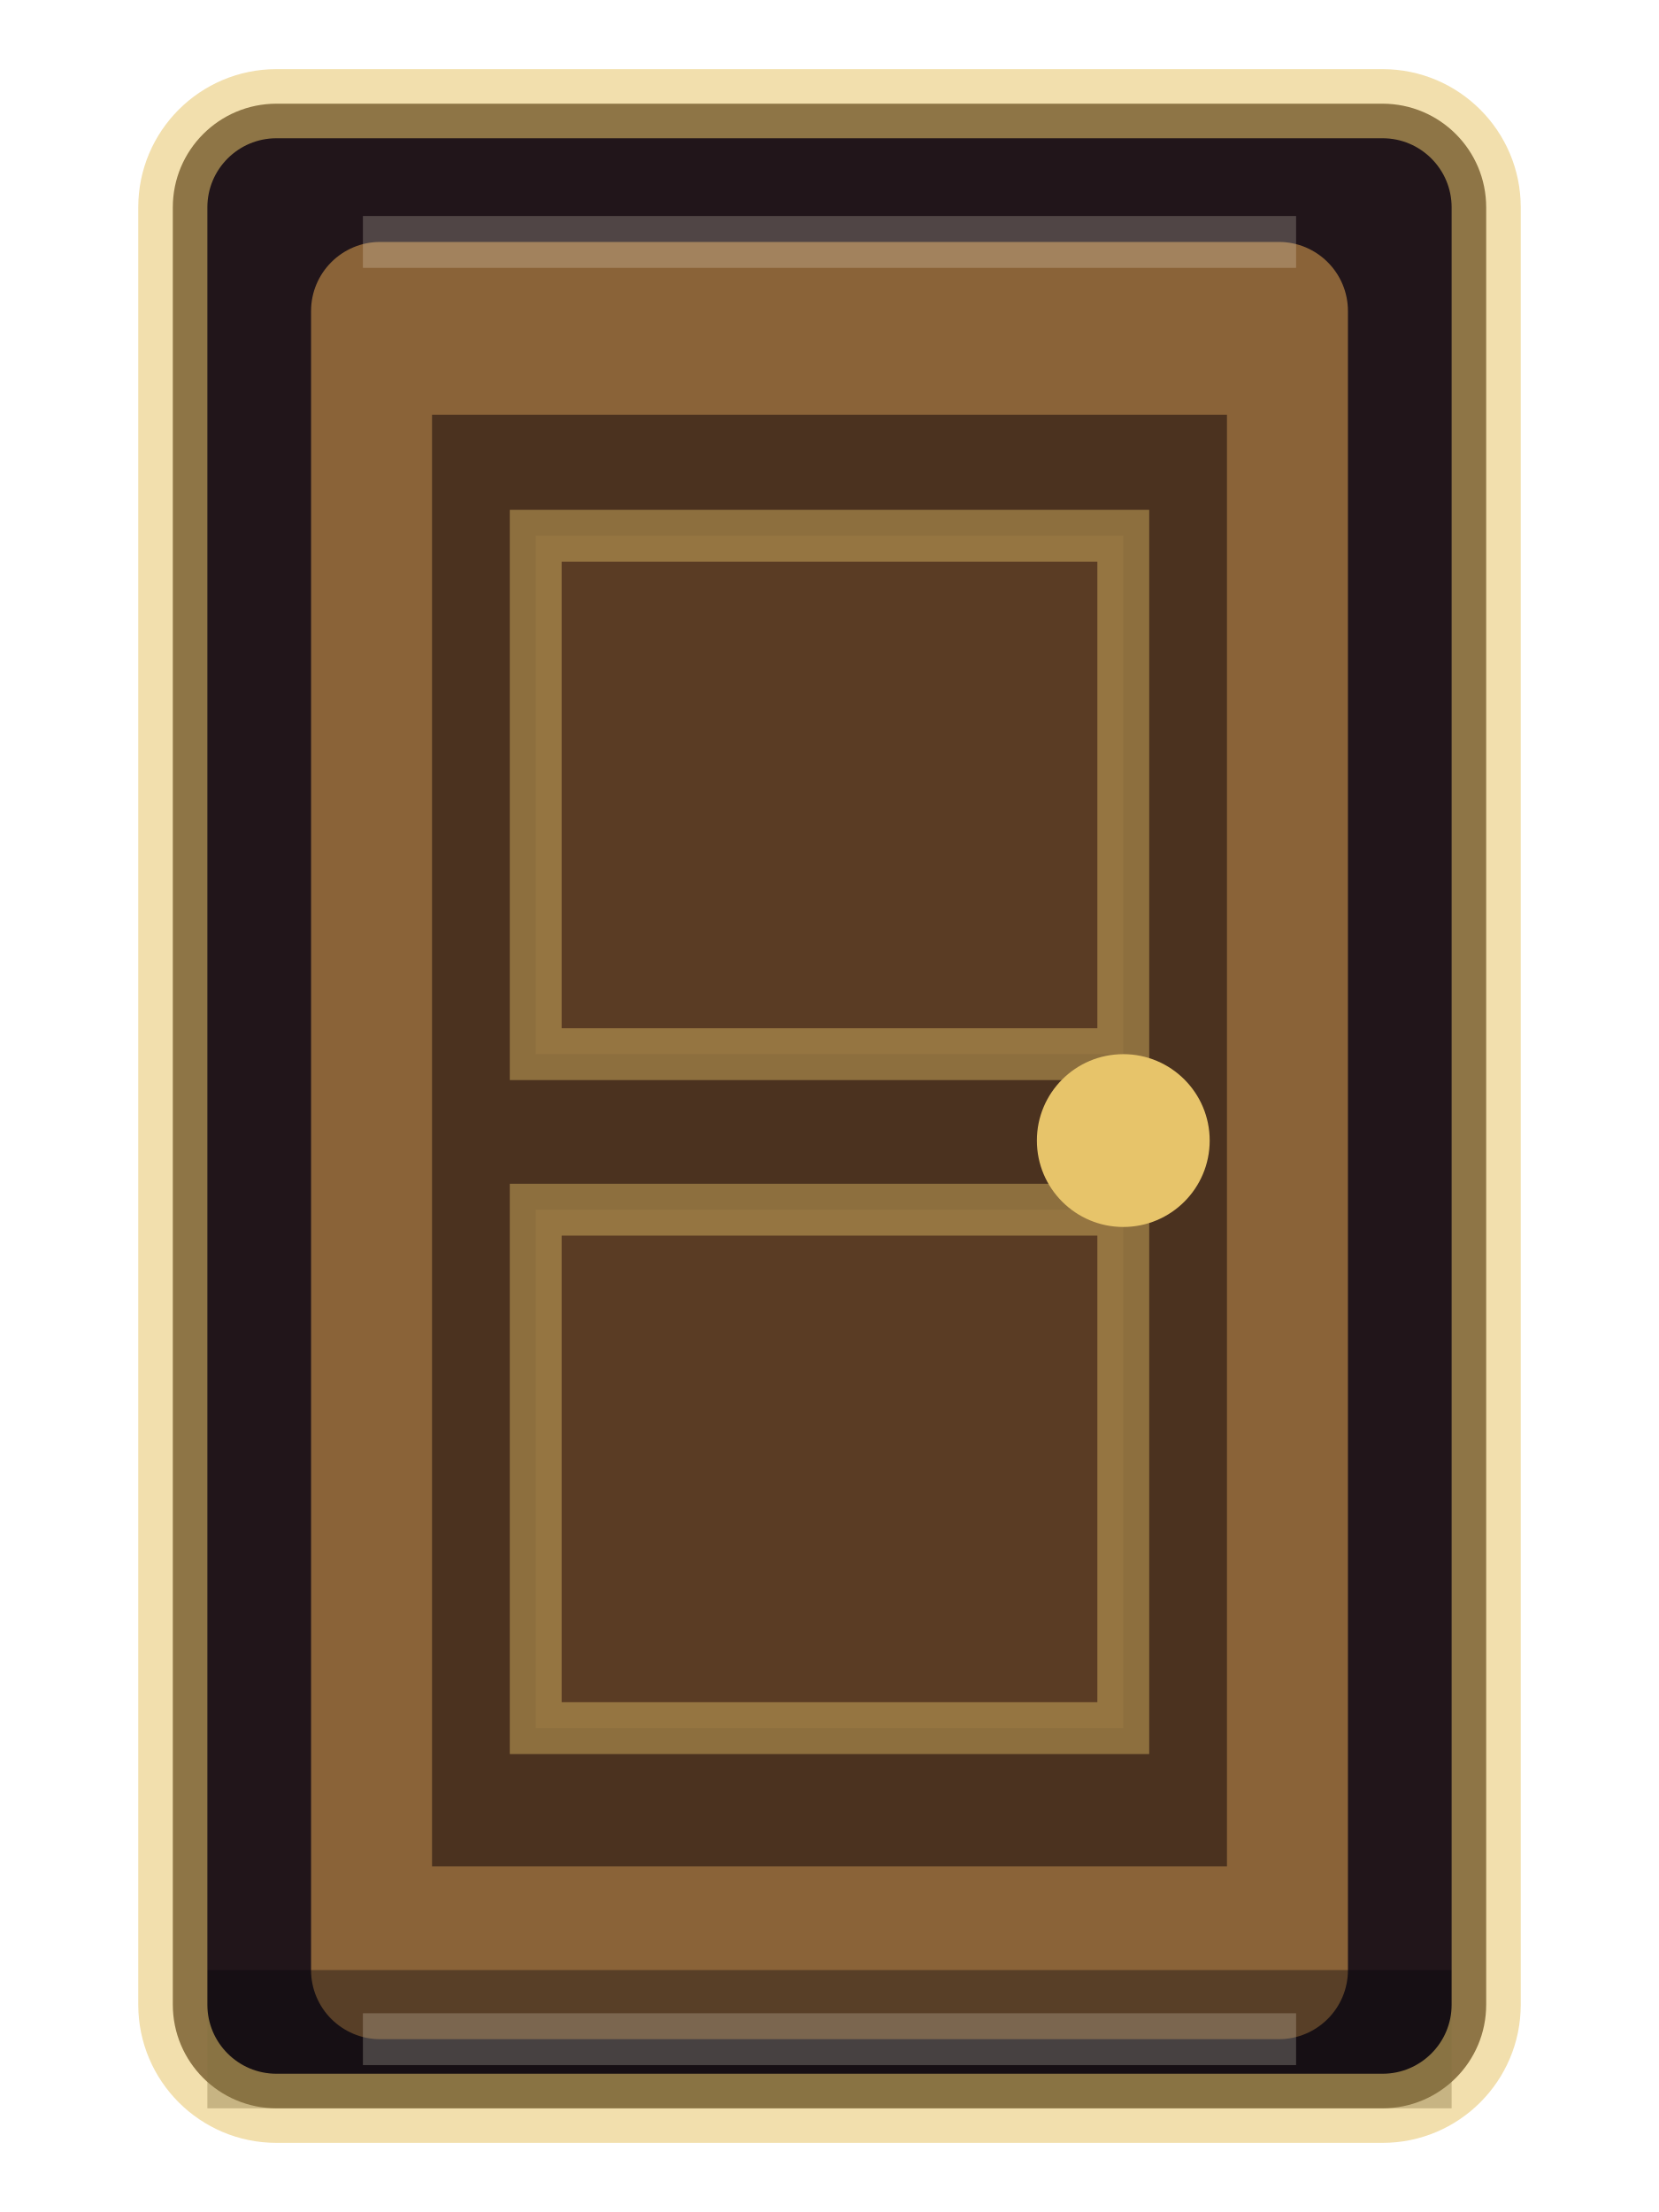
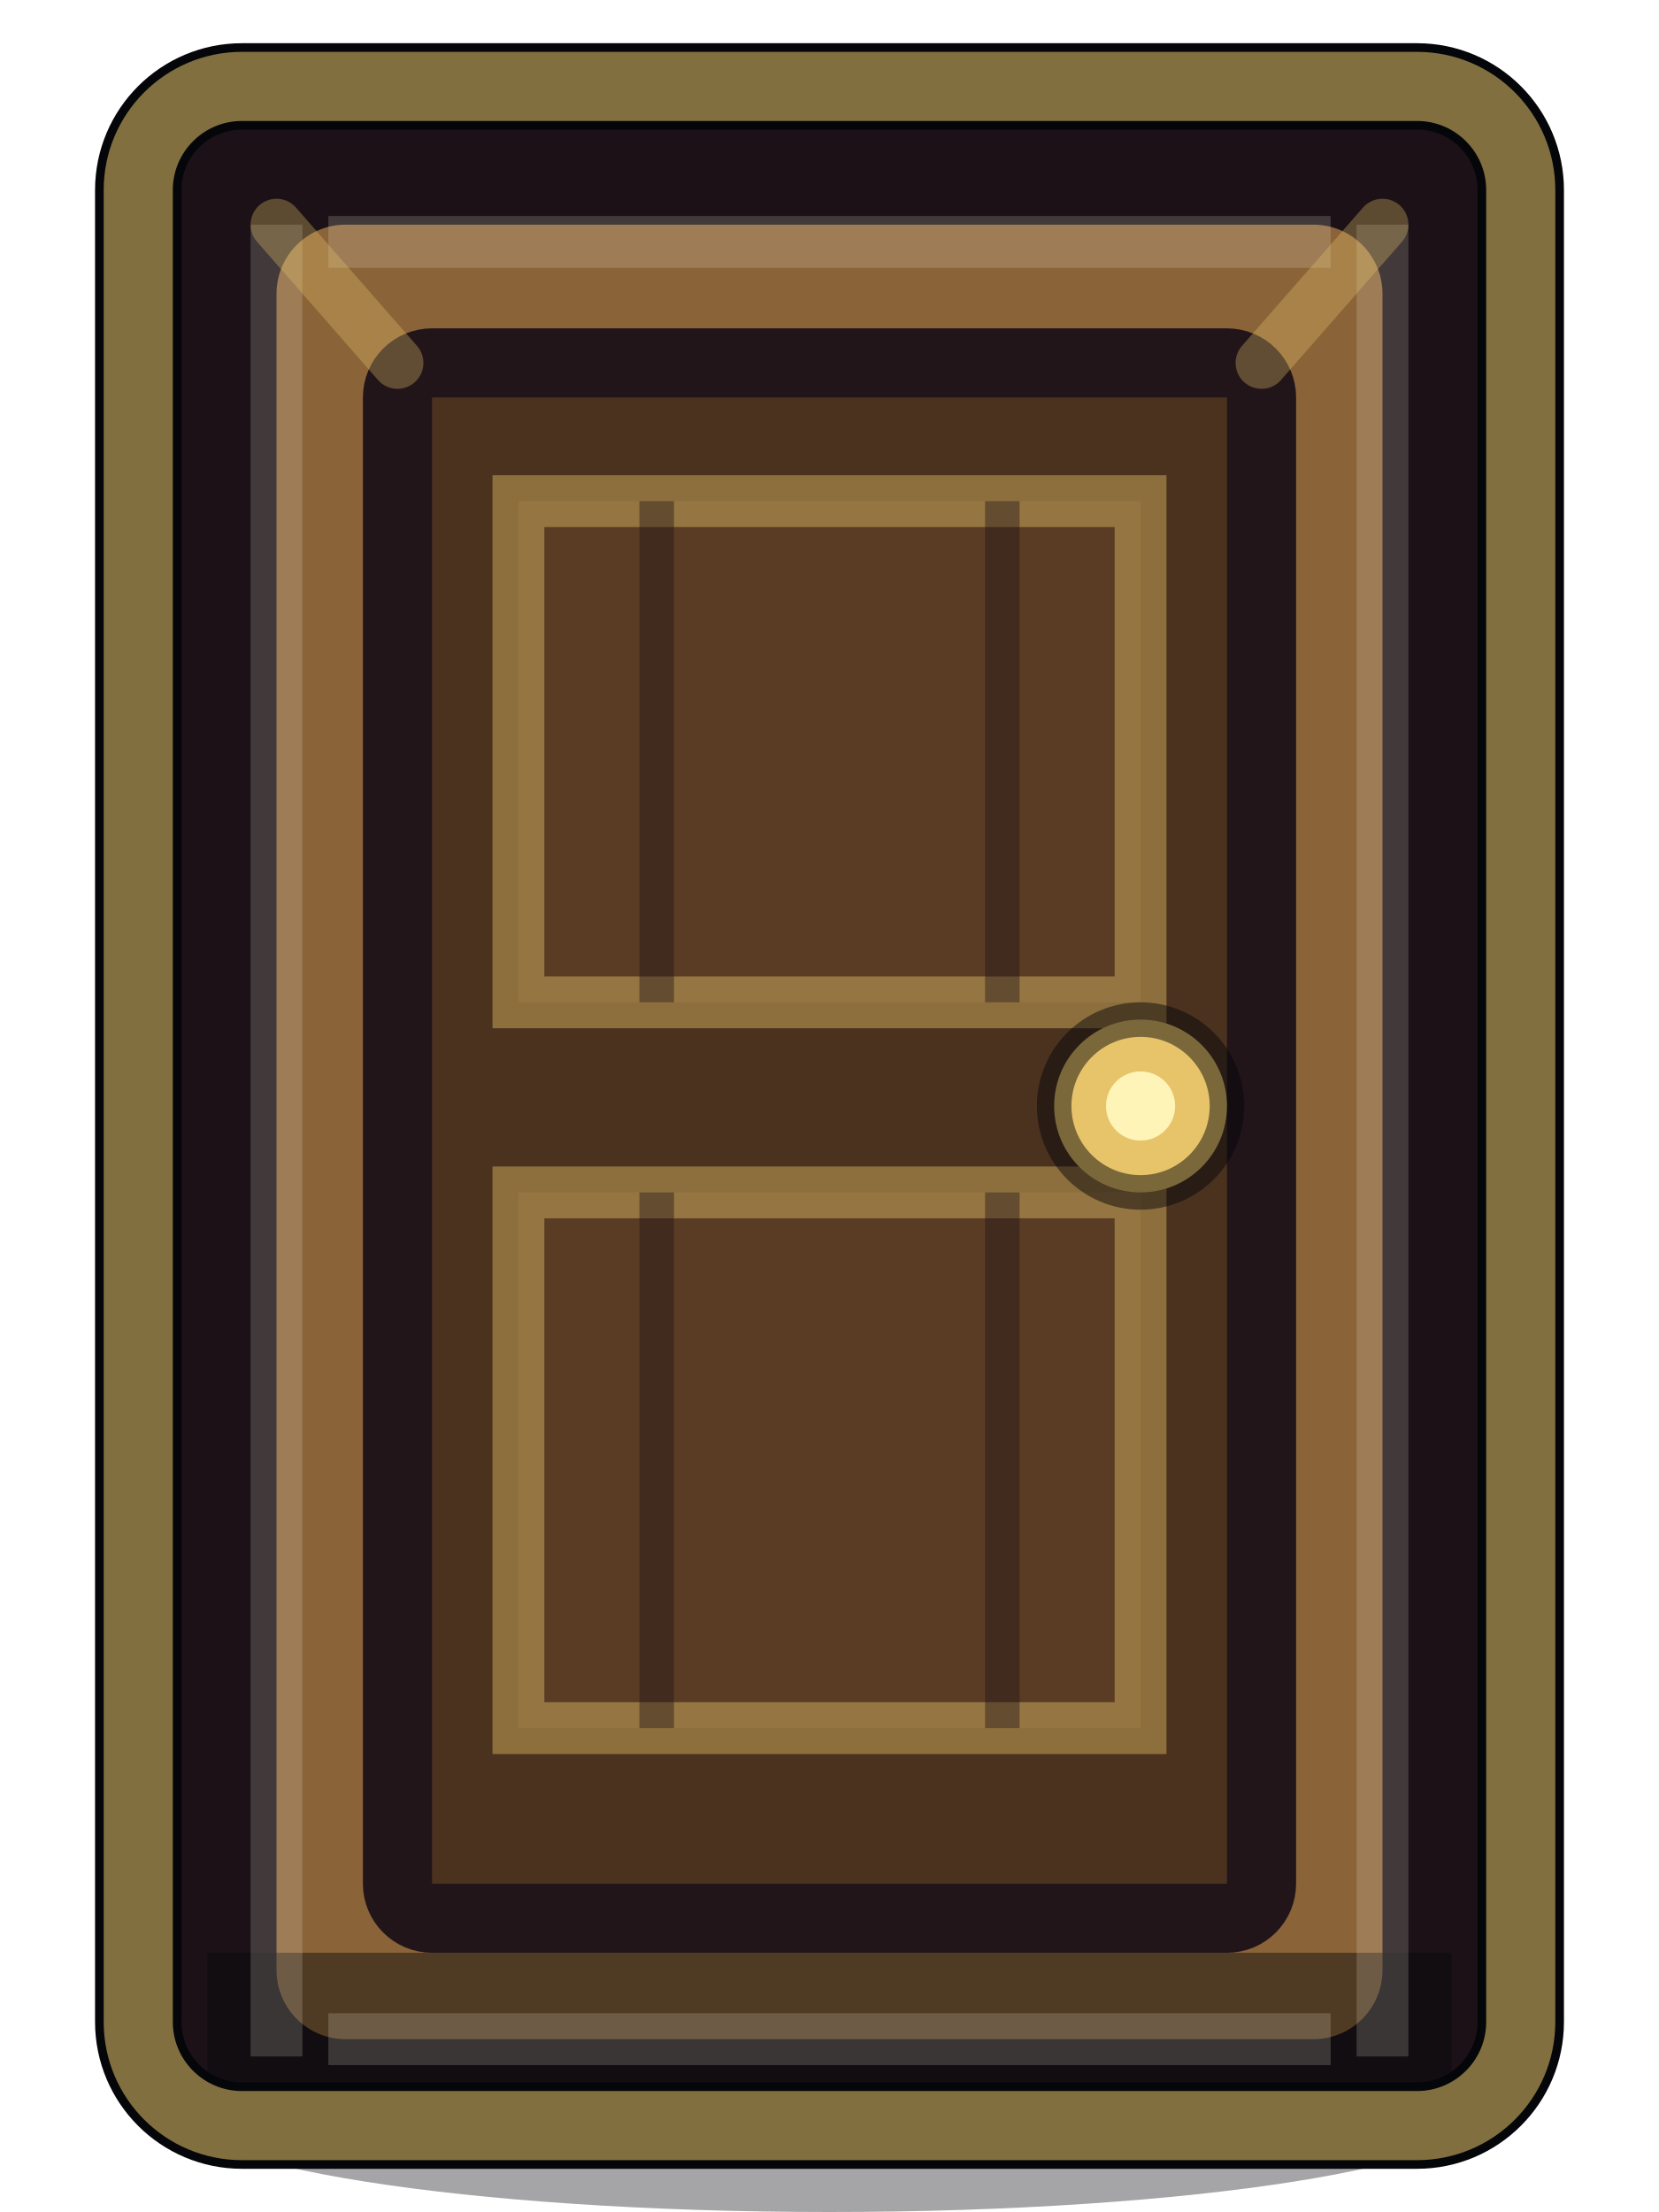
- <svg xmlns="http://www.w3.org/2000/svg" viewBox="0 0 96 128" role="img" aria-label="Haunted estate door">
-   <rect x="10" y="6" width="76" height="116" rx="6" fill="#21151a" />
-   <rect x="18" y="14" width="60" height="104" rx="4" fill="#8a6338" />
-   <rect x="25" y="24" width="46" height="84" fill="#4b321f" />
-   <rect x="31" y="31" width="34" height="30" fill="#5a3c24" stroke="#e7c46a" stroke-opacity=".42" stroke-width="3" />
-   <rect x="31" y="70" width="34" height="30" fill="#5a3c24" stroke="#e7c46a" stroke-opacity=".42" stroke-width="3" />
-   <circle cx="65" cy="66" r="5" fill="#e7c46a" />
-   <rect x="12" y="114" width="72" height="8" fill="#05060a" opacity=".38" />
-   <path d="M21 14h54M21 118h54" stroke="#f6f0df" stroke-opacity=".22" stroke-width="3" />
-   <rect x="10" y="6" width="76" height="116" rx="6" fill="none" stroke="#e7c46a" stroke-opacity=".55" stroke-width="4" />
+ <svg xmlns="http://www.w3.org/2000/svg" viewBox="0 0 96 128" role="img" aria-label="Old Creel House wooden door with frame, panels, knob, and threshold">
+   <ellipse cx="48" cy="122" rx="38" ry="6" fill="#05060a" opacity=".36" />
+   <rect x="8" y="5" width="80" height="118" rx="6" fill="#1b1116" stroke="#05060a" stroke-width="5" />
+   <rect x="16" y="13" width="64" height="105" rx="4" fill="#8a6338" />
+   <rect x="23" y="21" width="50" height="90" rx="2" fill="#4b321f" stroke="#21151a" stroke-width="4" />
+   <rect x="30" y="29" width="36" height="29" fill="#5a3c24" stroke="#e7c46a" stroke-opacity=".42" stroke-width="3" />
+   <rect x="30" y="69" width="36" height="31" fill="#5a3c24" stroke="#e7c46a" stroke-opacity=".42" stroke-width="3" />
+   <path d="M38 29v29M58 29v29M38 69v31M58 69v31" stroke="#21151a" stroke-opacity=".42" stroke-width="2" />
+   <circle cx="66" cy="64" r="5" fill="#e7c46a" stroke="#05060a" stroke-opacity=".48" stroke-width="2" />
+   <circle cx="66" cy="64" r="2" fill="#fff4b8" />
+   <rect x="12" y="113" width="72" height="9" fill="#05060a" opacity=".44" />
+   <path d="M19 14h58M19 118h58M16 13v106M80 13v106" stroke="#f6f0df" stroke-opacity=".18" stroke-width="3" />
+   <path d="M23 21 16 13M73 21l7-8" stroke="#e7c46a" stroke-opacity=".32" stroke-width="3" stroke-linecap="round" />
+   <rect x="8" y="5" width="80" height="118" rx="6" fill="none" stroke="#e7c46a" stroke-opacity=".55" stroke-width="4" />
</svg>
